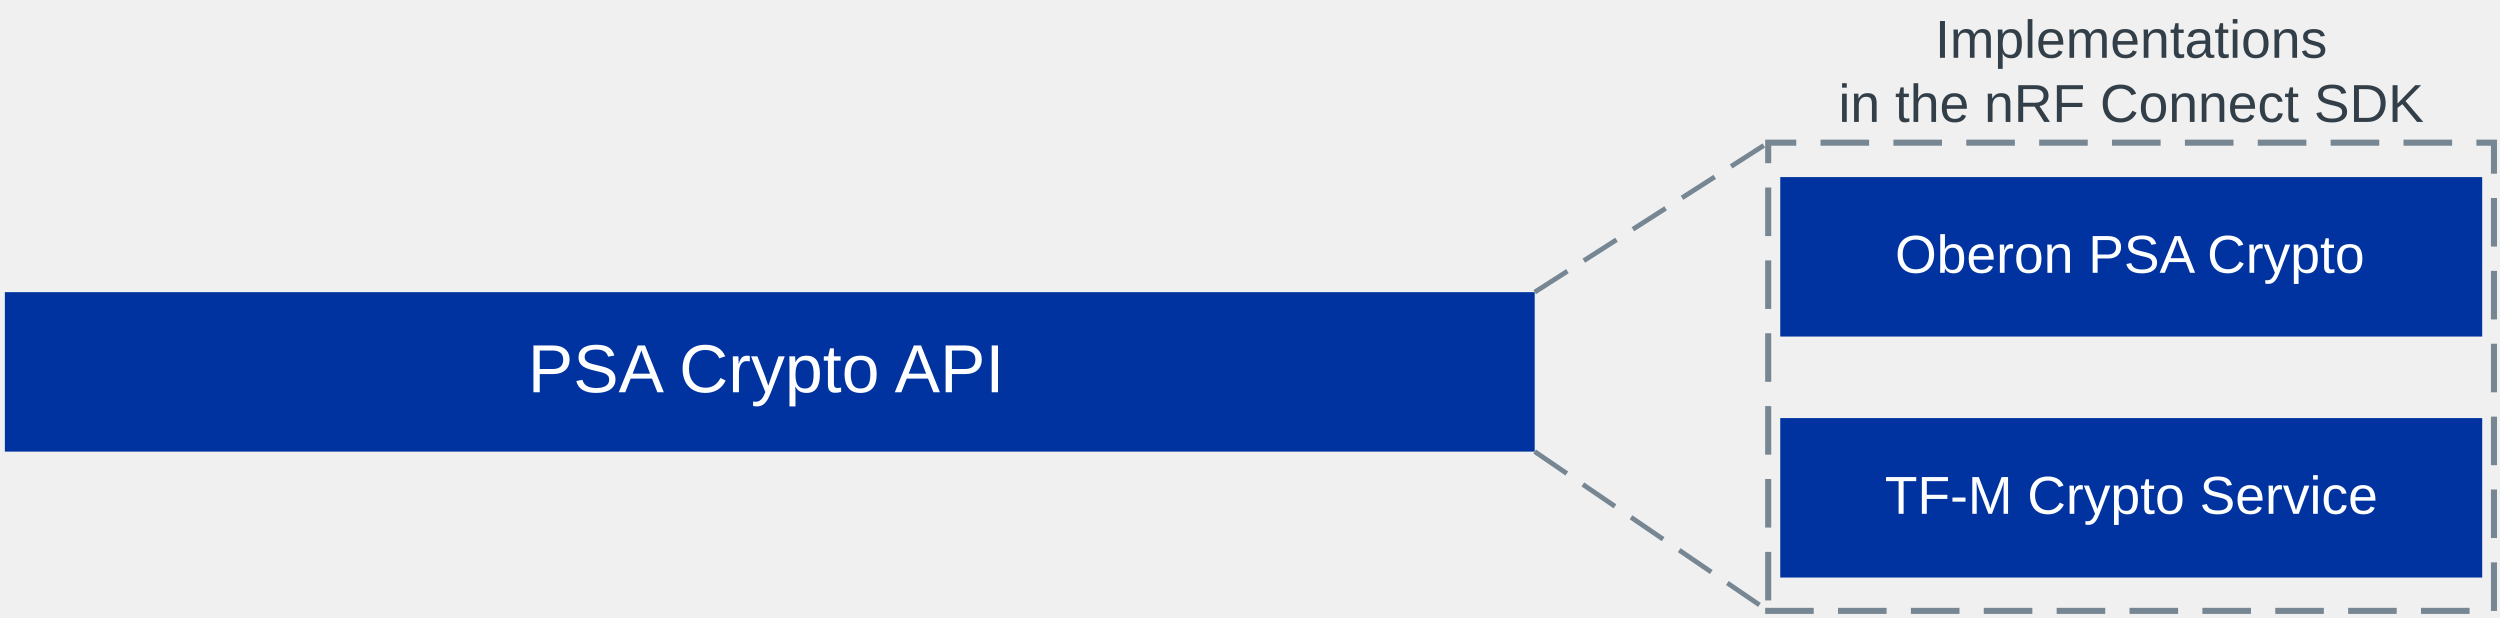
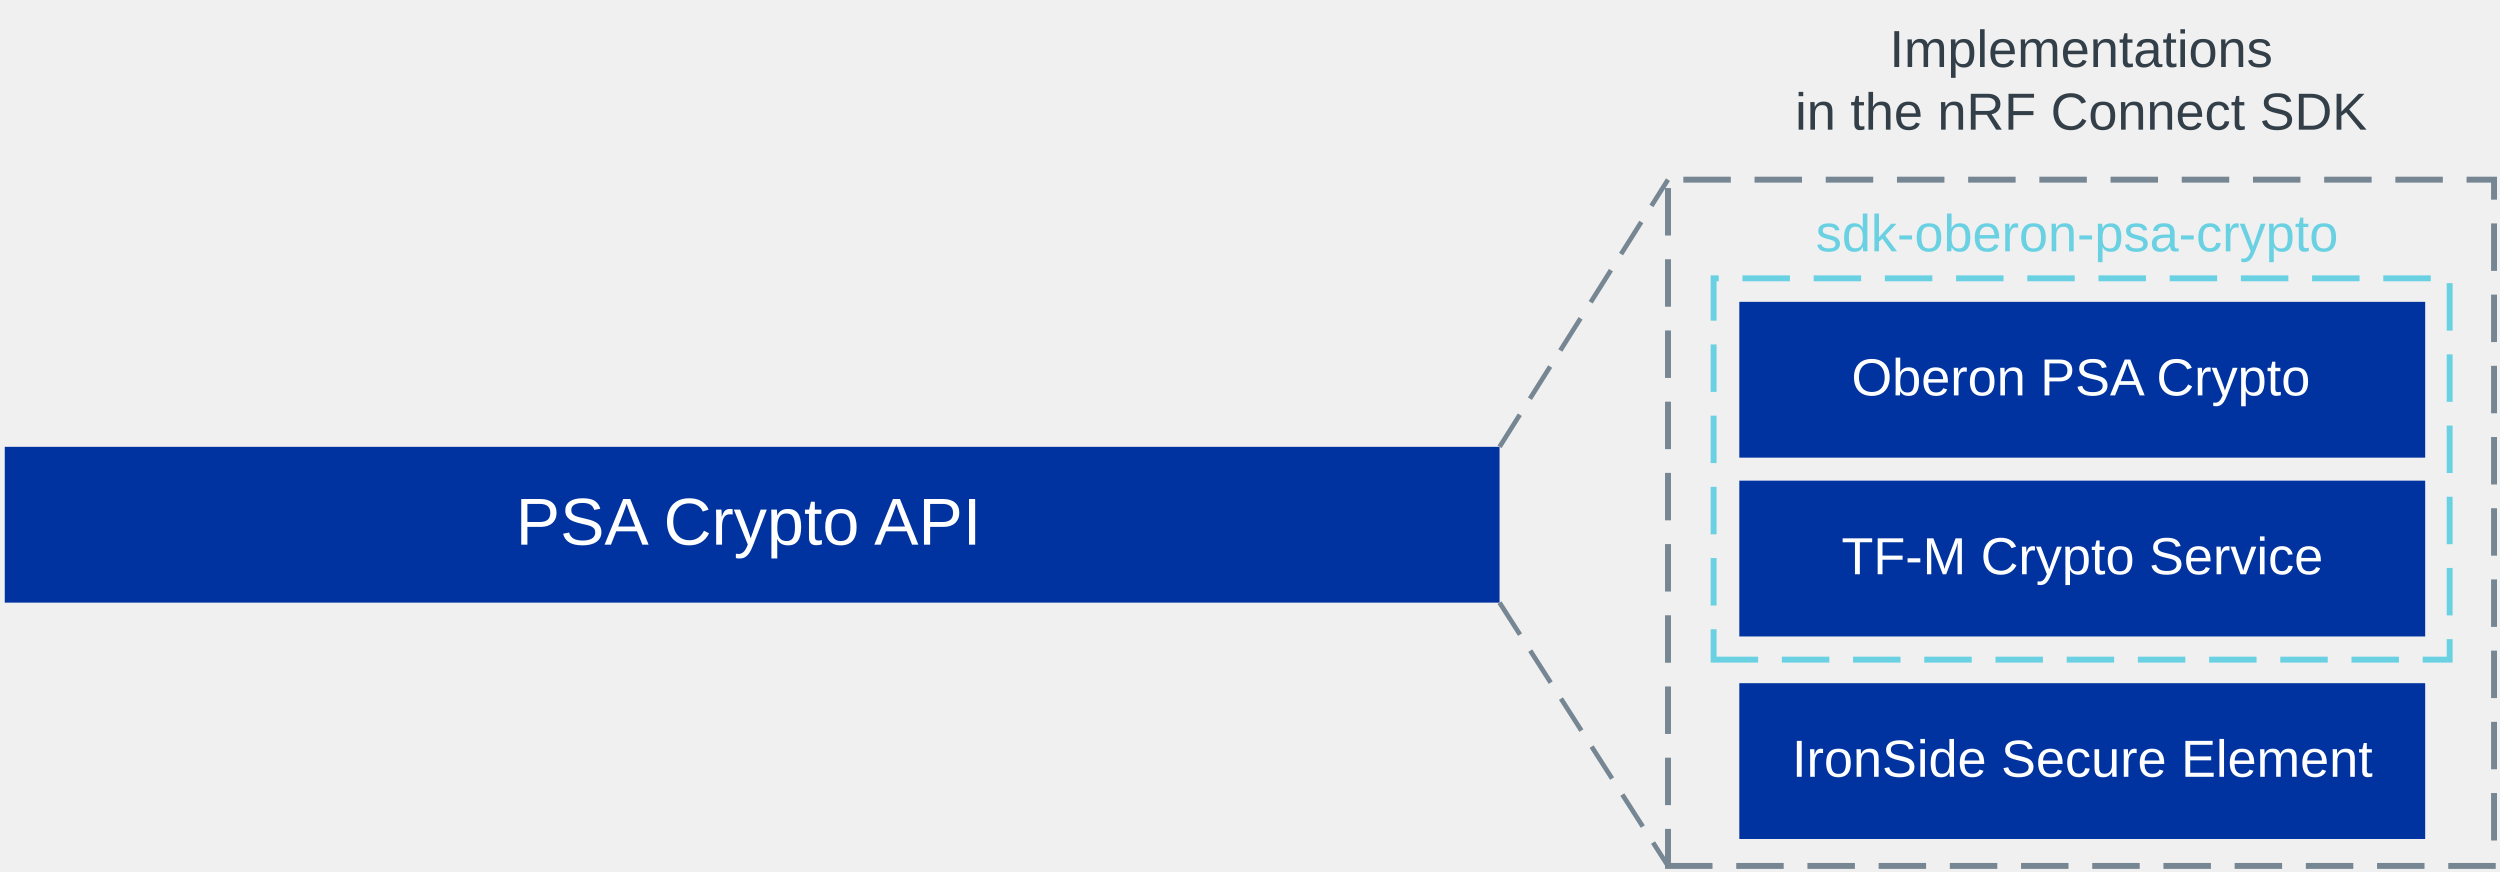
- <svg xmlns="http://www.w3.org/2000/svg" width="7.147in" height="1.764in" viewBox="0 0 514.598 126.974" xml:space="preserve" color-interpolation-filters="sRGB" class="st9">
+ <svg xmlns="http://www.w3.org/2000/svg" width="7.315in" height="2.551in" viewBox="0 0 526.659 183.667" xml:space="preserve" color-interpolation-filters="sRGB" class="st11">
  <style type="text/css">
	
		.st1 {fill:#0033a0;stroke:none;stroke-width:1}
		.st2 {fill:#ffffff;font-family:Arial;font-size:1.167em}
		.st3 {fill:#ffffff;font-family:Arial;font-size:0.917em}
		.st4 {stroke:#768692;stroke-dasharray:8,4;stroke-linecap:butt;stroke-width:1}
		.st5 {fill:none;stroke:#768692;stroke-dasharray:8.75,6.25;stroke-width:1.25}
		.st6 {fill:none;stroke:none;stroke-width:1}
		.st7 {fill:#333f48;font-family:Arial;font-size:0.917em}
		.st8 {font-size:1em}
- 		.st9 {fill:none;fill-rule:evenodd;font-size:12px;overflow:visible;stroke-linecap:square;stroke-miterlimit:3}
+ 		.st9 {fill:none;stroke:#6ad1e3;stroke-dasharray:8.75,6.25;stroke-width:1.25}
+ 		.st10 {fill:#6ad1e3;font-family:Arial;font-size:0.917em}
+ 		.st11 {fill:none;fill-rule:evenodd;font-size:12px;overflow:visible;stroke-linecap:square;stroke-miterlimit:3}
	
	</style>
  <g>
-     <g id="shape158-1" transform="translate(1,-34.0349)">
-       <rect x="0" y="94.152" width="314.901" height="32.822" class="st1" />
-       <text x="107.65" y="114.76" class="st2">PSA Crypto API</text>
+     <g id="shape168-1" transform="translate(1,-56.7121)">
+       <rect x="0" y="150.845" width="314.901" height="32.822" class="st1" />
+       <text x="107.65" y="171.46" class="st2">PSA Crypto API</text>
    </g>
-     <g id="shape159-4" transform="translate(366.446,-57.7191)">
-       <rect x="0" y="94.152" width="144.487" height="32.822" class="st1" />
-       <text x="23.64" y="113.86" class="st3">Oberon PSA Crypto</text>
+     <g id="shape169-4" transform="translate(366.412,-87.2569)">
+       <rect x="0" y="150.845" width="144.487" height="32.822" class="st1" />
+       <text x="23.64" y="170.56" class="st3">Oberon PSA Crypto</text>
    </g>
-     <g id="shape160-7" transform="translate(366.446,-8.11282)">
-       <rect x="0" y="94.152" width="144.487" height="32.822" class="st1" />
-       <text x="21.52" y="113.86" class="st3">TF-M Crypto Service</text>
+     <g id="shape170-7" transform="translate(366.412,-49.5859)">
+       <rect x="0" y="150.845" width="144.487" height="32.822" class="st1" />
+       <text x="21.52" y="170.56" class="st3">TF-M Crypto Service</text>
    </g>
-     <g id="shape161-10" transform="translate(315.901,-66.8571)">
-       <path d="M0 126.97 L48.06 96.2" class="st4" />
+     <g id="shape171-10" transform="translate(315.901,-89.5343)">
+       <path d="M0 183.67 L35.48 127.38" class="st4" />
    </g>
-     <g id="shape162-13" transform="translate(315.901,-34.0349)">
-       <path d="M0 126.97 L48.06 159.76" class="st4" />
+     <g id="shape172-13" transform="translate(315.901,-56.7121)">
+       <path d="M0 183.67 L35.48 239.13" class="st4" />
    </g>
-     <g id="shape163-16" transform="translate(363.963,-1.25)">
-       <path d="M0 126.97 L149.39 126.97 L149.39 30.6 L0 30.6 L0 126.97 Z" class="st5" />
+     <g id="shape173-16" transform="translate(351.386,-1.25)">
+       <path d="M0 183.67 L174.02 183.67 L174.02 39.1 L0 39.1 L0 183.67 Z" class="st5" />
    </g>
-     <g id="shape164-18" transform="translate(363.963,-97.6279)">
-       <rect x="0" y="98.628" width="149.386" height="28.346" class="st6" />
-       <text x="34.34" y="109.5" class="st7">Implementations <tspan x="14.47" dy="1.2em" class="st8">in the nRF Connect SDK</tspan>
+     <g id="shape174-18" transform="translate(351.386,-149.845)">
+       <rect x="0" y="150.845" width="174.024" height="32.822" class="st6" />
+       <text x="46.66" y="163.96" class="st7">Implementations <tspan x="26.79" dy="1.2em" class="st8">in the nRF Connect SDK</tspan>
      </text>
+     </g>
+     <g id="shape175-22" transform="translate(366.412,-6.91929)">
+       <rect x="0" y="150.845" width="144.487" height="32.822" class="st1" />
+       <text x="11.1" y="170.56" class="st3">IronSide Secure Element</text>
+     </g>
+     <g id="shape176-25" transform="translate(361,-44.7073)">
+       <path d="M0 183.67 L155.06 183.67 L155.06 103.34 L0 103.34 L0 183.67 Z" class="st9" />
+     </g>
+     <g id="shape177-27" transform="translate(361,-125.037)">
+       <rect x="0" y="165.722" width="153.071" height="17.945" class="st6" />
+       <text x="21.51" y="177.99" class="st10">sdk-oberon-psa-crypto</text>
    </g>
  </g>
</svg>
